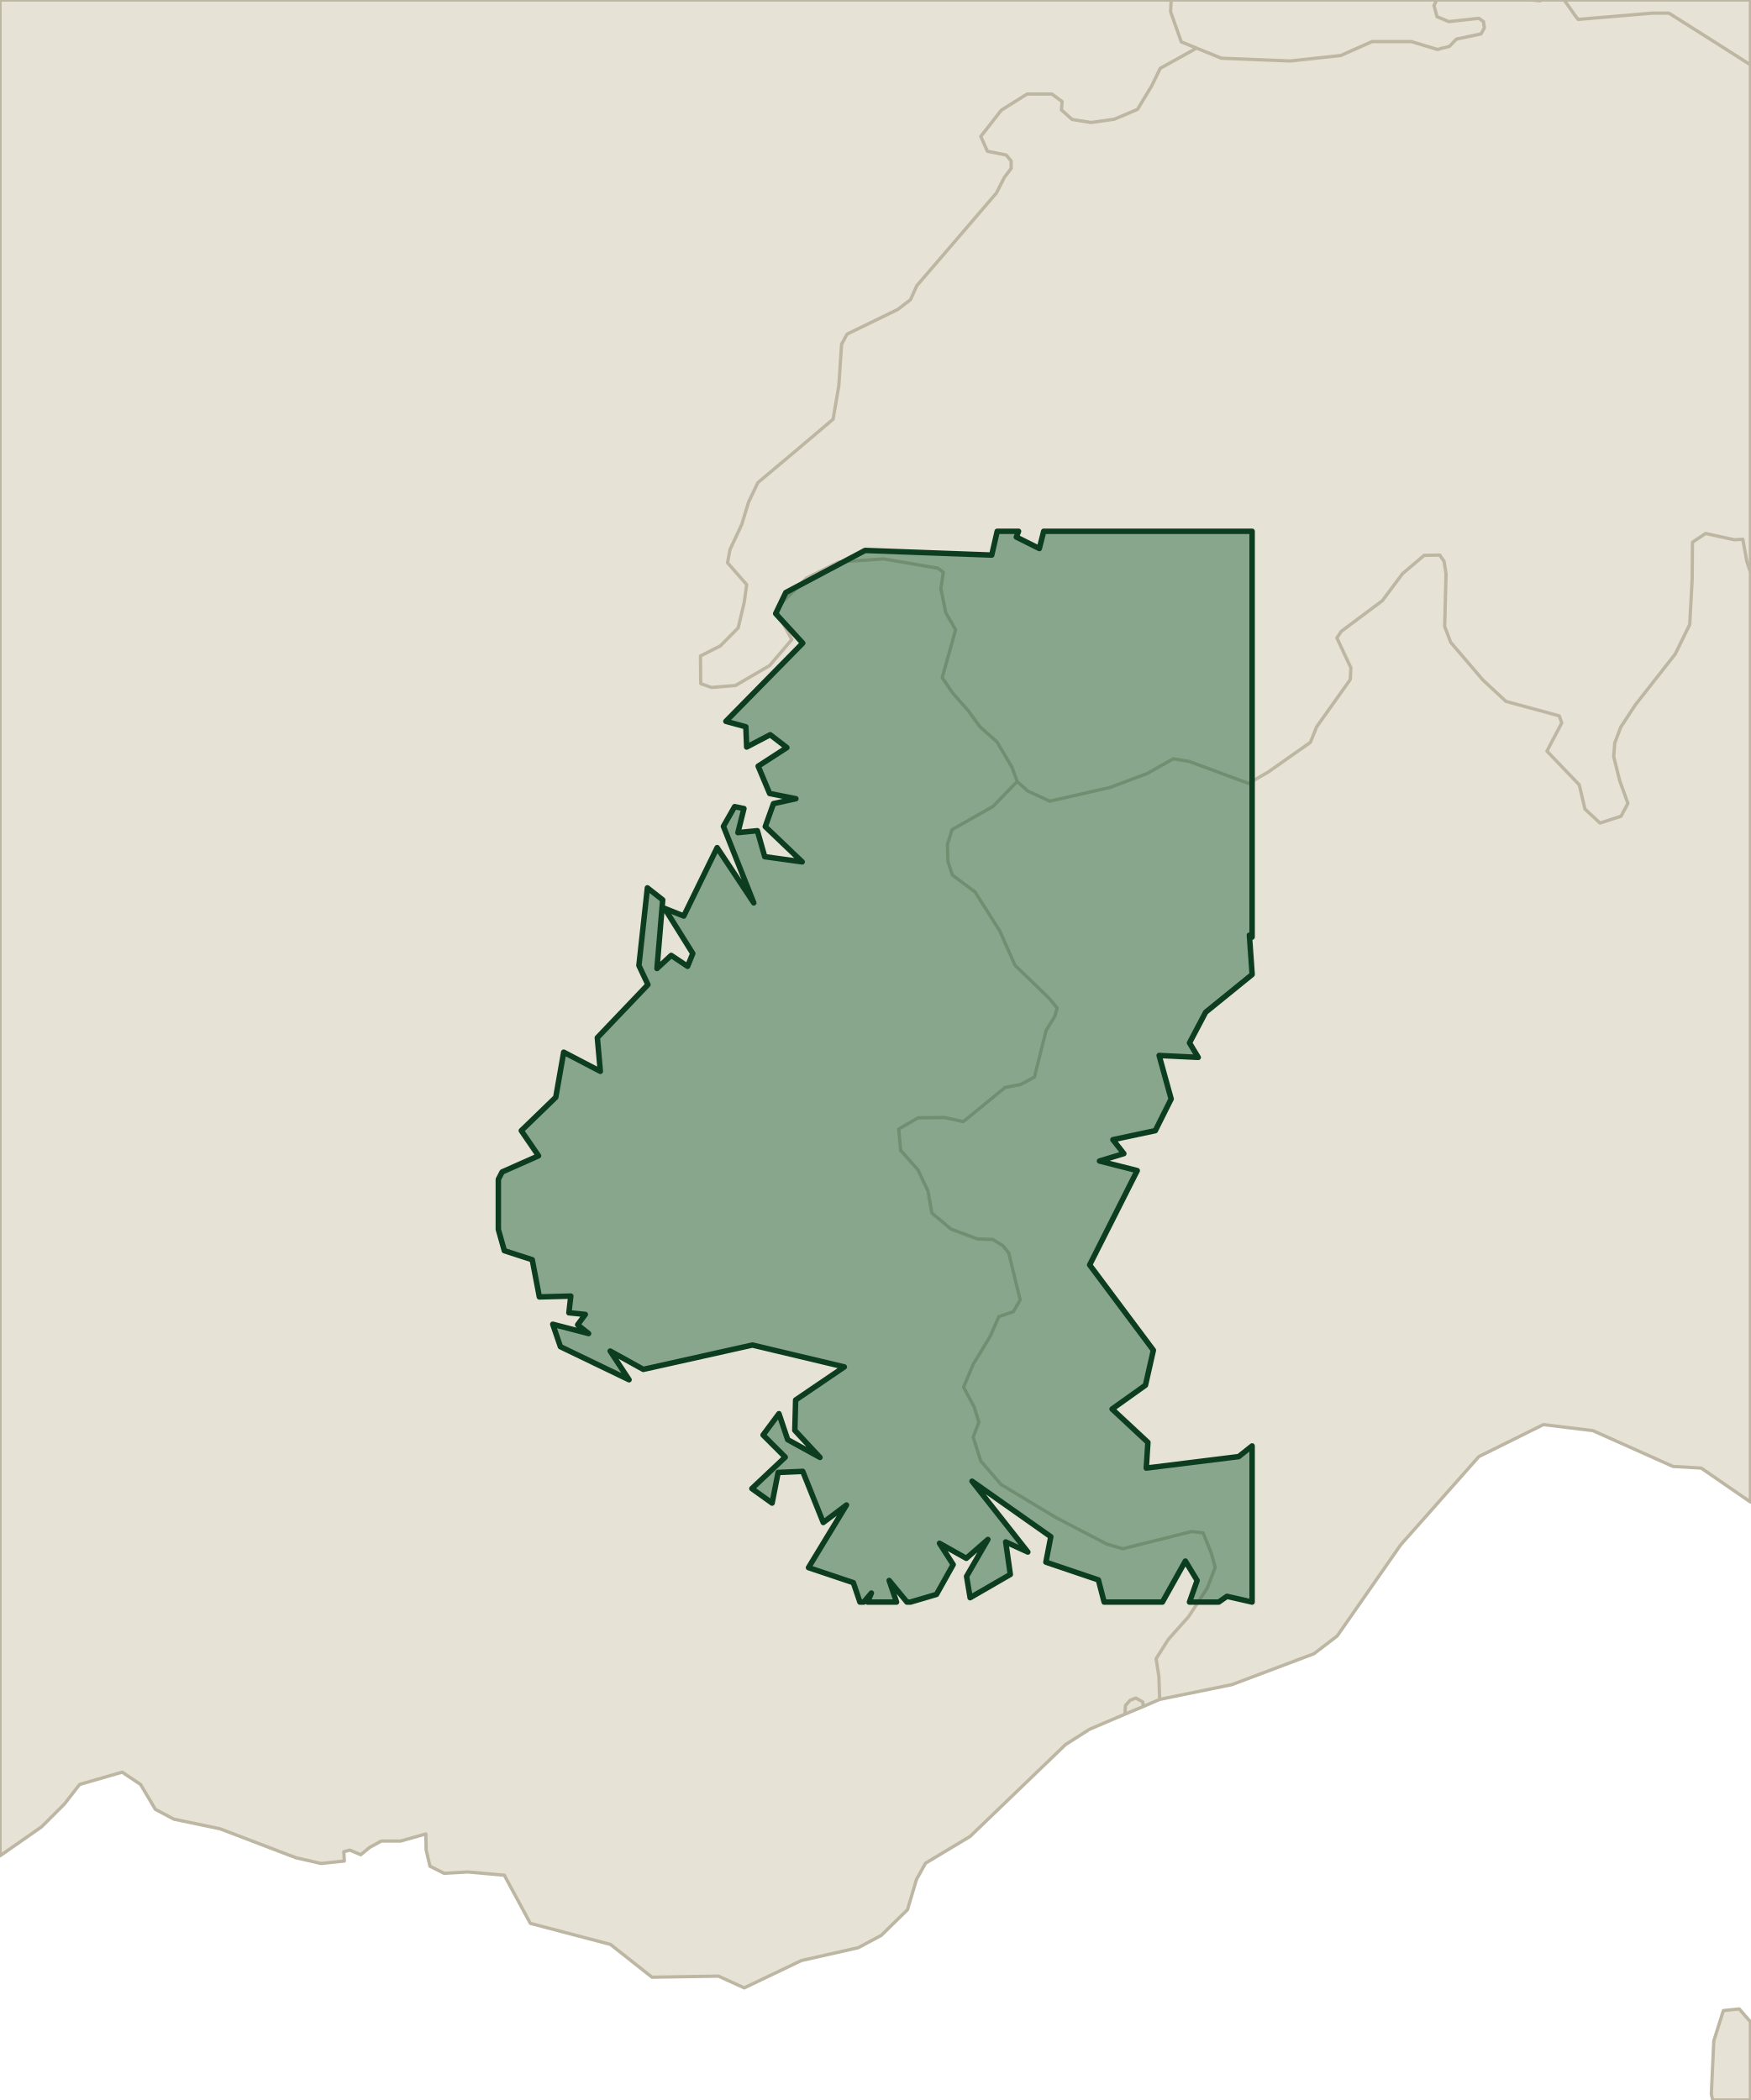
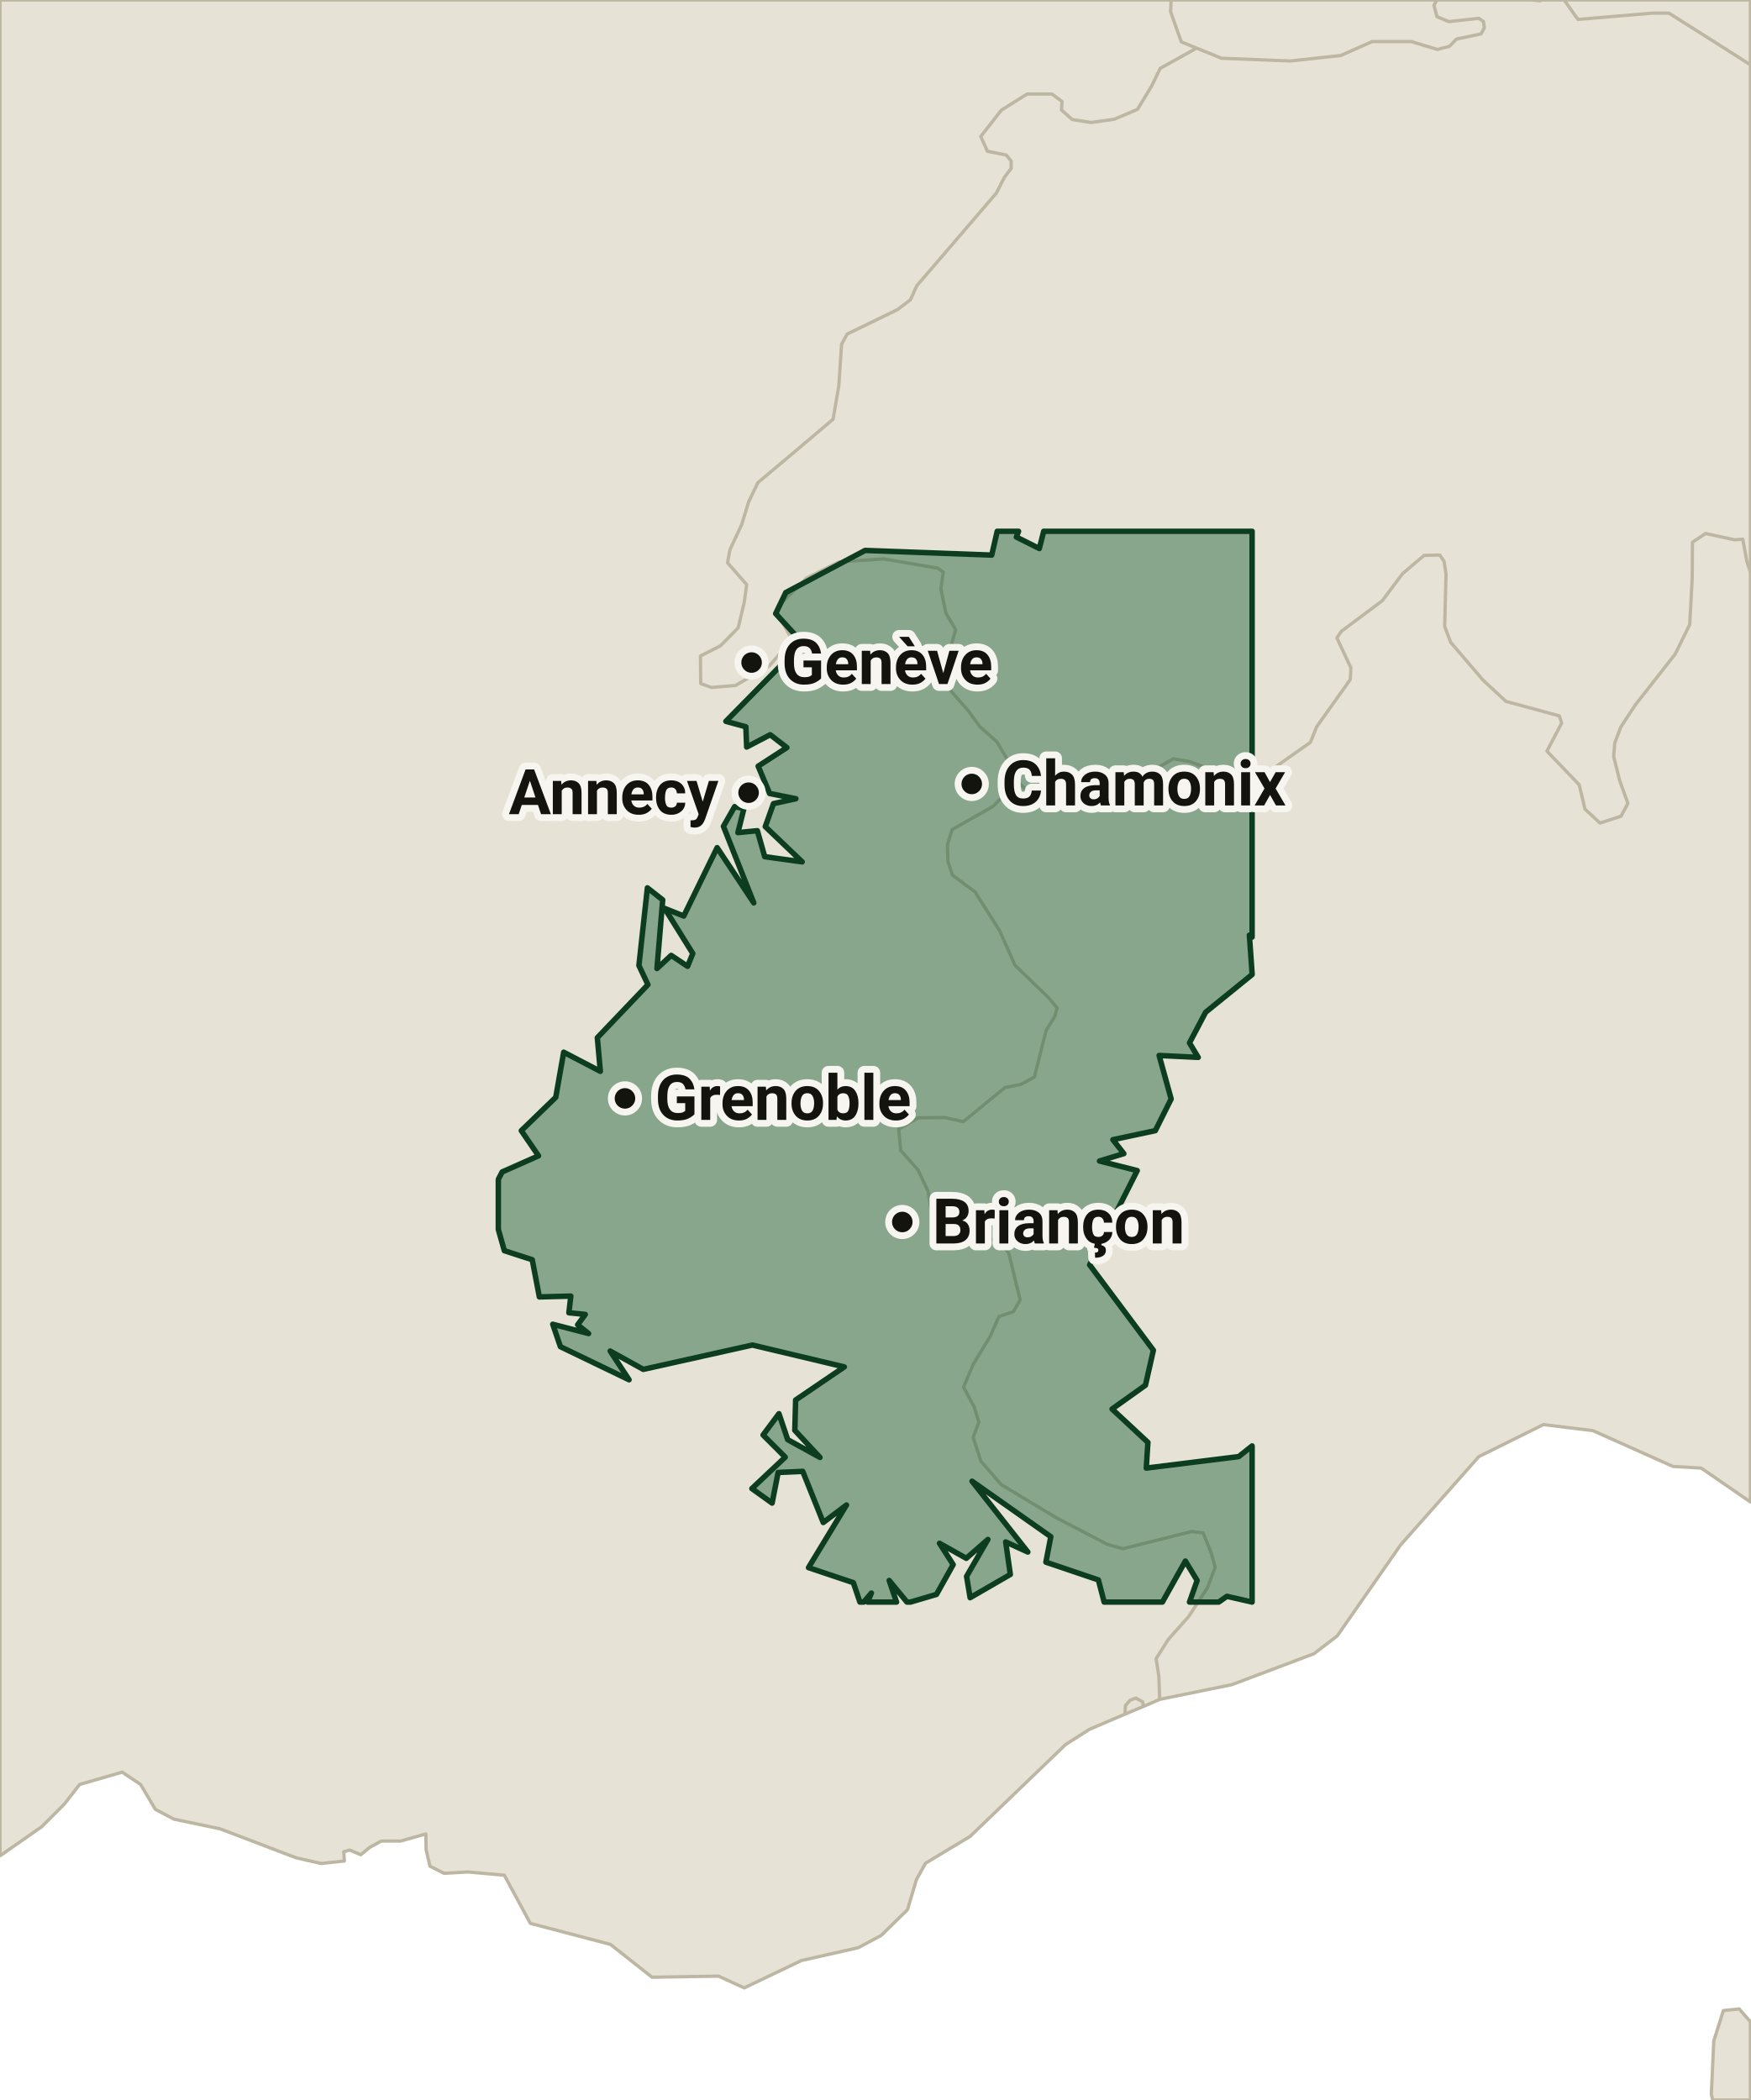
<svg xmlns="http://www.w3.org/2000/svg" viewBox="0 0 640 768" width="640" height="768" role="img">
  <style>
  .land { fill: #e6e2d5; stroke: #bdb6a3; stroke-width: 1.2; stroke-linejoin: round; }
  .admin { fill: none; stroke: #cfcabb; stroke-width: 1; stroke-linejoin: round; }
  .cover { fill: #175e33; fill-opacity: 0.45; stroke: #0d3d20; stroke-width: 2; stroke-linejoin: round; }
  .cover-box { fill: #175e33; fill-opacity: 0.26; stroke: #0d3d20; stroke-width: 2;
               stroke-dasharray: 9 7; stroke-linejoin: round; }
+   .pin { fill: #14140f; stroke: #f7f5ef; stroke-width: 2.5; }
+   .pin-label { font: 600 23px system-ui, -apple-system, "Segoe UI", Roboto, sans-serif;
+                fill: #14140f; stroke: #f7f5ef; stroke-width: 5; paint-order: stroke;
+                stroke-linejoin: round; dominant-baseline: central; }
  @media (prefers-color-scheme: dark) {
    .land { fill: #2e3325; stroke: #545d43; }
    .admin { stroke: #434b36; }
    .cover { fill: #7ec894; fill-opacity: 0.42; stroke: #b9e6c6; }
    .cover-box { fill: #7ec894; fill-opacity: 0.22; stroke: #b9e6c6; }
+     .pin { fill: #f2f1e8; stroke: #14160f; }
+     .pin-label { fill: #f2f1e8; stroke: #14160f; }
  }
</style>
  <path class="land" fill-rule="evenodd" d="M640 209.3L638.7 205.4L637.2 197.2L634.1 197.4L623.6 195.1L618.8 198.3L618.7 211.7L617.8 228.4L612.5 239.2L597.9 257.8L592.6 265.9L590.4 271.7L590 276.7L592.2 285.5L595.2 293.8L592.7 298.5L585 301L579.5 295.9L577.4 287L565.6 274.7L571 264.4L570.1 261.8L550.6 256.5L542.2 248.7L530.4 234.9L528.2 229.1L528.7 209.9L528 205.3L526.4 203L520.7 203.1L512.8 209.8L505.4 219.7L490.4 230.9L488.8 233.3L493.9 244.2L493.7 248.5L481.4 265.8L479.1 271.5L463.6 282.4L456.5 286.5L434.9 278.5L429 277.5L419.4 282.9L405.8 288L383.8 293L375.8 289.3L371.9 285.8L370 280.6L364.5 271.3L358.3 265.8L354 259.9L348.2 253.3L344.5 247.8L349.4 230.3L345.8 224.1L344 215.3L344.9 209.3L342.9 207.8L323.1 204.4L306.7 205.5L294.9 211.4L285.2 221.1L284.1 223.2L284.7 225L289.5 233.9L281.4 243.4L268.9 250.7L260.1 251.4L256.2 250L256.1 239.9L263.4 236.2L269.9 229.6L272.1 220.3L273 213.8L266 205.8L266.9 201L271.2 191.8L273.7 183.6L277.1 176.5L290.8 165L304.6 153.3L306.7 141L307.7 125.9L309.7 122.2L328.2 113.2L332.9 109.6L335.2 104.5L349.8 87.5L364.3 70.6L367.2 64.9L369.7 61.6L369.7 58.9L367.9 56.7L361 55.3L358.6 49.9L366.1 40.3L375.5 34.4L384.6 34.4L388.3 37.1L388.1 40.2L392 43.7L398.9 44.8L407.4 43.6L415.9 40L421.1 31.4L424.2 25L437.5 17.6L446.6 21.3L471.8 22.3L490.2 20.3L501.7 15.2L516 15.2L525.6 18.1L527.3 17.6L529.9 17L532.5 14.3L541.5 12.4L542.7 10.2L542.4 7.9L540.7 6.7L529.7 7.9L525.4 6.1L524.3 2L525.3 0L560.2 0L563.1 0.3L563.3 0L571.9 0L576.2 6.1L577 7.1L604.2 4.8L610.2 4.8L628.7 16.5L640 23.7ZM418 624.1L411.3 626.9L411.5 623.7L413.2 621.8L415.3 621L417.8 622.4L418 624.1ZM371.9 285.8L375.8 289.3L383.8 293L405.8 288L419.4 282.9L429 277.5L434.9 278.5L456.5 286.5L463.6 282.4L479.1 271.5L481.4 265.8L493.7 248.5L493.9 244.2L488.8 233.3L490.4 230.9L505.4 219.7L512.8 209.8L520.7 203.1L526.4 203L528 205.3L528.7 209.9L528.2 229.1L530.4 234.9L542.2 248.7L550.6 256.5L570.1 261.8L571 264.4L565.6 274.7L577.4 287L579.5 295.9L585 301L592.7 298.5L595.2 293.8L592.2 285.5L590 276.7L590.4 271.7L592.6 265.9L597.9 257.8L612.5 239.2L617.8 228.4L618.7 211.7L618.8 198.3L623.6 195.1L634.1 197.4L637.2 197.2L638.7 205.4L640 209.3L640 549.3L622 536.9L611.7 536.3L582.4 523.2L564.3 521L540.7 532.7L512.1 565L488.9 598.3L480.4 604.8L450.4 616.1L424 621.5L423.7 613L422.7 606.6L427.2 599.5L434.6 591.2L441.4 580.8L444.3 573.2L442.9 568.1L439.9 560.6L435.7 560.1L410.5 566.4L404.7 564.7L386.1 555L366 542.9L358.6 534.3L355.8 525.6L357.9 520.1L356.2 514.6L352.3 507.3L355.8 499L362.1 488.6L365.2 481.5L370.5 479.7L373 475.4L368.8 458.2L366.6 455.5L363 453.3L357.4 453.1L347.7 449.5L340.7 443.6L339.3 435.6L335.6 427.8L329.3 420.7L328.6 412.9L335.7 408.8L345.4 408.7L352.2 410.2L367.5 397.7L373.2 396.6L378.2 393.9L382.5 376.8L385.7 371.6L386.5 368.6L383.5 365L371.1 353L365.5 340.4L356.5 326.2L348.2 320L346.6 315.1L346.4 308.9L348.1 303.4L363.1 294.9L371.9 285.8ZM640 0L640 23.7L628.7 16.5L610.2 4.8L604.2 4.8L577 7.1L576.2 6.1L571.9 0L563.3 0L563.1 0.3L560.2 0L525.3 0L524.3 2L525.4 6.1L529.7 7.9L540.7 6.7L542.4 7.9L542.7 10.2L541.5 12.4L532.5 14.3L529.9 17L527.3 17.6L525.6 18.1L516 15.2L501.7 15.2L490.2 20.3L471.8 22.3L446.6 21.3L437.5 17.6L431.9 15.3L428 4.3L428.2 0ZM640 768L626.2 768L625.7 765.9L626.6 746.4L630.1 735.3L635.9 734.7L640 739.4ZM437.5 17.6L424.2 25L421.1 31.4L415.9 40L407.4 43.6L398.9 44.8L392 43.7L388.1 40.2L388.3 37.1L384.6 34.4L375.5 34.4L366.1 40.3L358.6 49.9L361 55.3L367.9 56.7L369.7 58.9L369.7 61.6L367.2 64.9L364.3 70.6L349.8 87.5L335.2 104.5L332.9 109.6L328.2 113.2L309.7 122.2L307.7 125.9L306.7 141L304.6 153.3L290.8 165L277.1 176.5L273.7 183.6L271.2 191.8L266.9 201L266 205.8L273 213.8L272.1 220.3L269.9 229.6L263.4 236.2L256.1 239.9L256.2 250L260.1 251.4L268.9 250.7L281.4 243.4L289.5 233.9L284.7 225L284.1 223.2L285.2 221.1L294.9 211.4L306.7 205.5L323.1 204.4L342.9 207.8L344.9 209.3L344 215.3L345.8 224.1L349.4 230.3L344.5 247.8L348.2 253.3L354 259.9L358.3 265.8L364.5 271.3L370 280.6L371.9 285.8L363.1 294.9L348.1 303.4L346.4 308.9L346.6 315.1L348.2 320L356.5 326.2L365.5 340.4L371.1 353L383.5 365L386.5 368.6L385.7 371.6L382.5 376.8L378.2 393.9L373.2 396.6L367.5 397.7L352.2 410.2L345.4 408.7L335.7 408.8L328.6 412.9L329.3 420.7L335.6 427.8L339.3 435.6L340.7 443.6L347.7 449.5L357.4 453.1L363 453.3L366.6 455.5L368.8 458.2L373 475.4L370.5 479.7L365.2 481.5L362.1 488.6L355.8 499L352.3 507.3L356.2 514.6L357.9 520.1L355.8 525.6L358.6 534.3L366 542.9L386.1 555L404.7 564.7L410.5 566.4L435.7 560.1L439.9 560.6L442.9 568.1L444.3 573.2L441.4 580.8L434.6 591.2L427.2 599.5L422.7 606.6L423.7 613L424 621.5L418 624.1L417.8 622.4L415.3 621L413.2 621.8L411.5 623.7L411.3 626.9L398.4 632.4L389.6 638L354.7 671.6L338.4 681.4L335.1 687.3L331.8 698.4L322.2 707.8L313.8 712.3L293 717L272.1 727L262.7 722.7L238.4 723.1L223.2 711.1L193.9 703.4L184.4 685.8L171.1 684.6L162.4 685.1L157.2 682.5L155.8 676.5L155.7 670.7L146.5 673.3L139.4 673.3L135.2 675.6L131.9 678.3L127.9 676.6L125.7 677.2L125.9 680.6L117.4 681.5L108.2 679.4L84.1 670.2L80.4 668.8L63.6 665.3L56.8 661.7L51.4 652.6L47.2 649.8L44.7 648.1L29.1 652.6L23.6 659.7L15.2 668.1L0 678.7L0 0L428.2 0L428 4.3L431.9 15.3L437.5 17.6Z" />
  <path class="cover" fill-rule="evenodd" d="M457.8 194.3L381.6 194.3L380 200.6L371.6 196.4L372.4 194.3L364.6 194.3L362.6 203L316.3 201.3L287.3 216.7L283.6 224.4L293.5 235.2L265.4 263.8L272.7 265.8L273 273.2L281.6 268.7L287.7 273.4L277.2 280.2L281.4 290.2L291 292.1L282.8 293.9L279.8 302.3L293.3 315.2L279.6 313.3L276.9 303.8L269.8 304.5L272 295.7L268.6 295L264.5 302.2L275.6 330.2L262.2 310L250 335L243 332.2L253.3 348.7L251.4 353.4L245.4 349.4L240.2 354.2L242.3 329.1L236.7 324.7L233.6 353.1L236.9 360.1L218.4 379.5L219.5 391.8L206.1 384.8L203.2 401.3L190.6 413.5L196.9 422.7L183.6 428.6L182.2 431.3L182.2 449.6L184.4 457.4L194.6 460.7L197.2 474.3L208.7 474L208 480.1L214 480.7L211.2 484.5L215.2 487.7L202.1 484.3L204.9 492.5L230 504.6L223.1 494.1L235.2 500.8L275.1 491.9L308.7 499.9L290.9 512L290.6 523.1L299.8 533L288 526.5L284.8 517L279 524.8L287.1 532.9L274.9 544.4L282.3 549.7L284.5 538.5L293.5 538.1L301 556.8L309.5 550.4L295.6 573.3L312 578.8L314.4 585.9L315.8 585.9L318.6 582.6L317.2 585.9L327.8 585.9L325.1 578L331.6 585.9L332.9 585.9L342.4 583.1L348.5 572.2L343.5 564.4L353.3 569.9L361.2 563L353.4 576.5L354.7 584.3L369.4 575.8L367.7 563.9L375.8 567.6L355.4 541.7L384.2 562L382.4 571.3L401.6 577.8L403.7 585.9L425 585.9L433.4 570.9L437.7 578L434.9 585.9L445.6 585.9L448.6 583.8L457.8 585.9L457.8 528.8L452.9 532.7L419.1 536.9L419.7 527.5L406.6 515.3L418.8 506.6L421.7 493.8L398.4 462.6L415.8 428.1L402 424.6L410.9 421.9L406.9 416.8L422.4 413.5L428.2 401.9L423.8 386L438.1 386.7L434.9 381.4L440.8 370.2L457.8 356.4L457.8 356.1L456.8 342L457.8 342.7Z" />
+   <circle class="pin" cx="274.8" cy="242.3" r="5" />
+   <text class="pin-label" x="285.8" y="242.3" text-anchor="start">Genève</text>
+   <circle class="pin" cx="273.7" cy="289.9" r="5" />
+   <text class="pin-label" x="262.7" y="289.9" text-anchor="end">Annecy</text>
+   <circle class="pin" cx="355.3" cy="286.7" r="5" />
+   <text class="pin-label" x="366.3" y="286.7" text-anchor="start">Chamonix</text>
+   <circle class="pin" cx="228.5" cy="401.7" r="5" />
+   <text class="pin-label" x="239.5" y="401.7" text-anchor="start">Grenoble</text>
+   <circle class="pin" cx="329.9" cy="446.9" r="5" />
+   <text class="pin-label" x="340.9" y="446.9" text-anchor="start">Briançon</text>
</svg>
